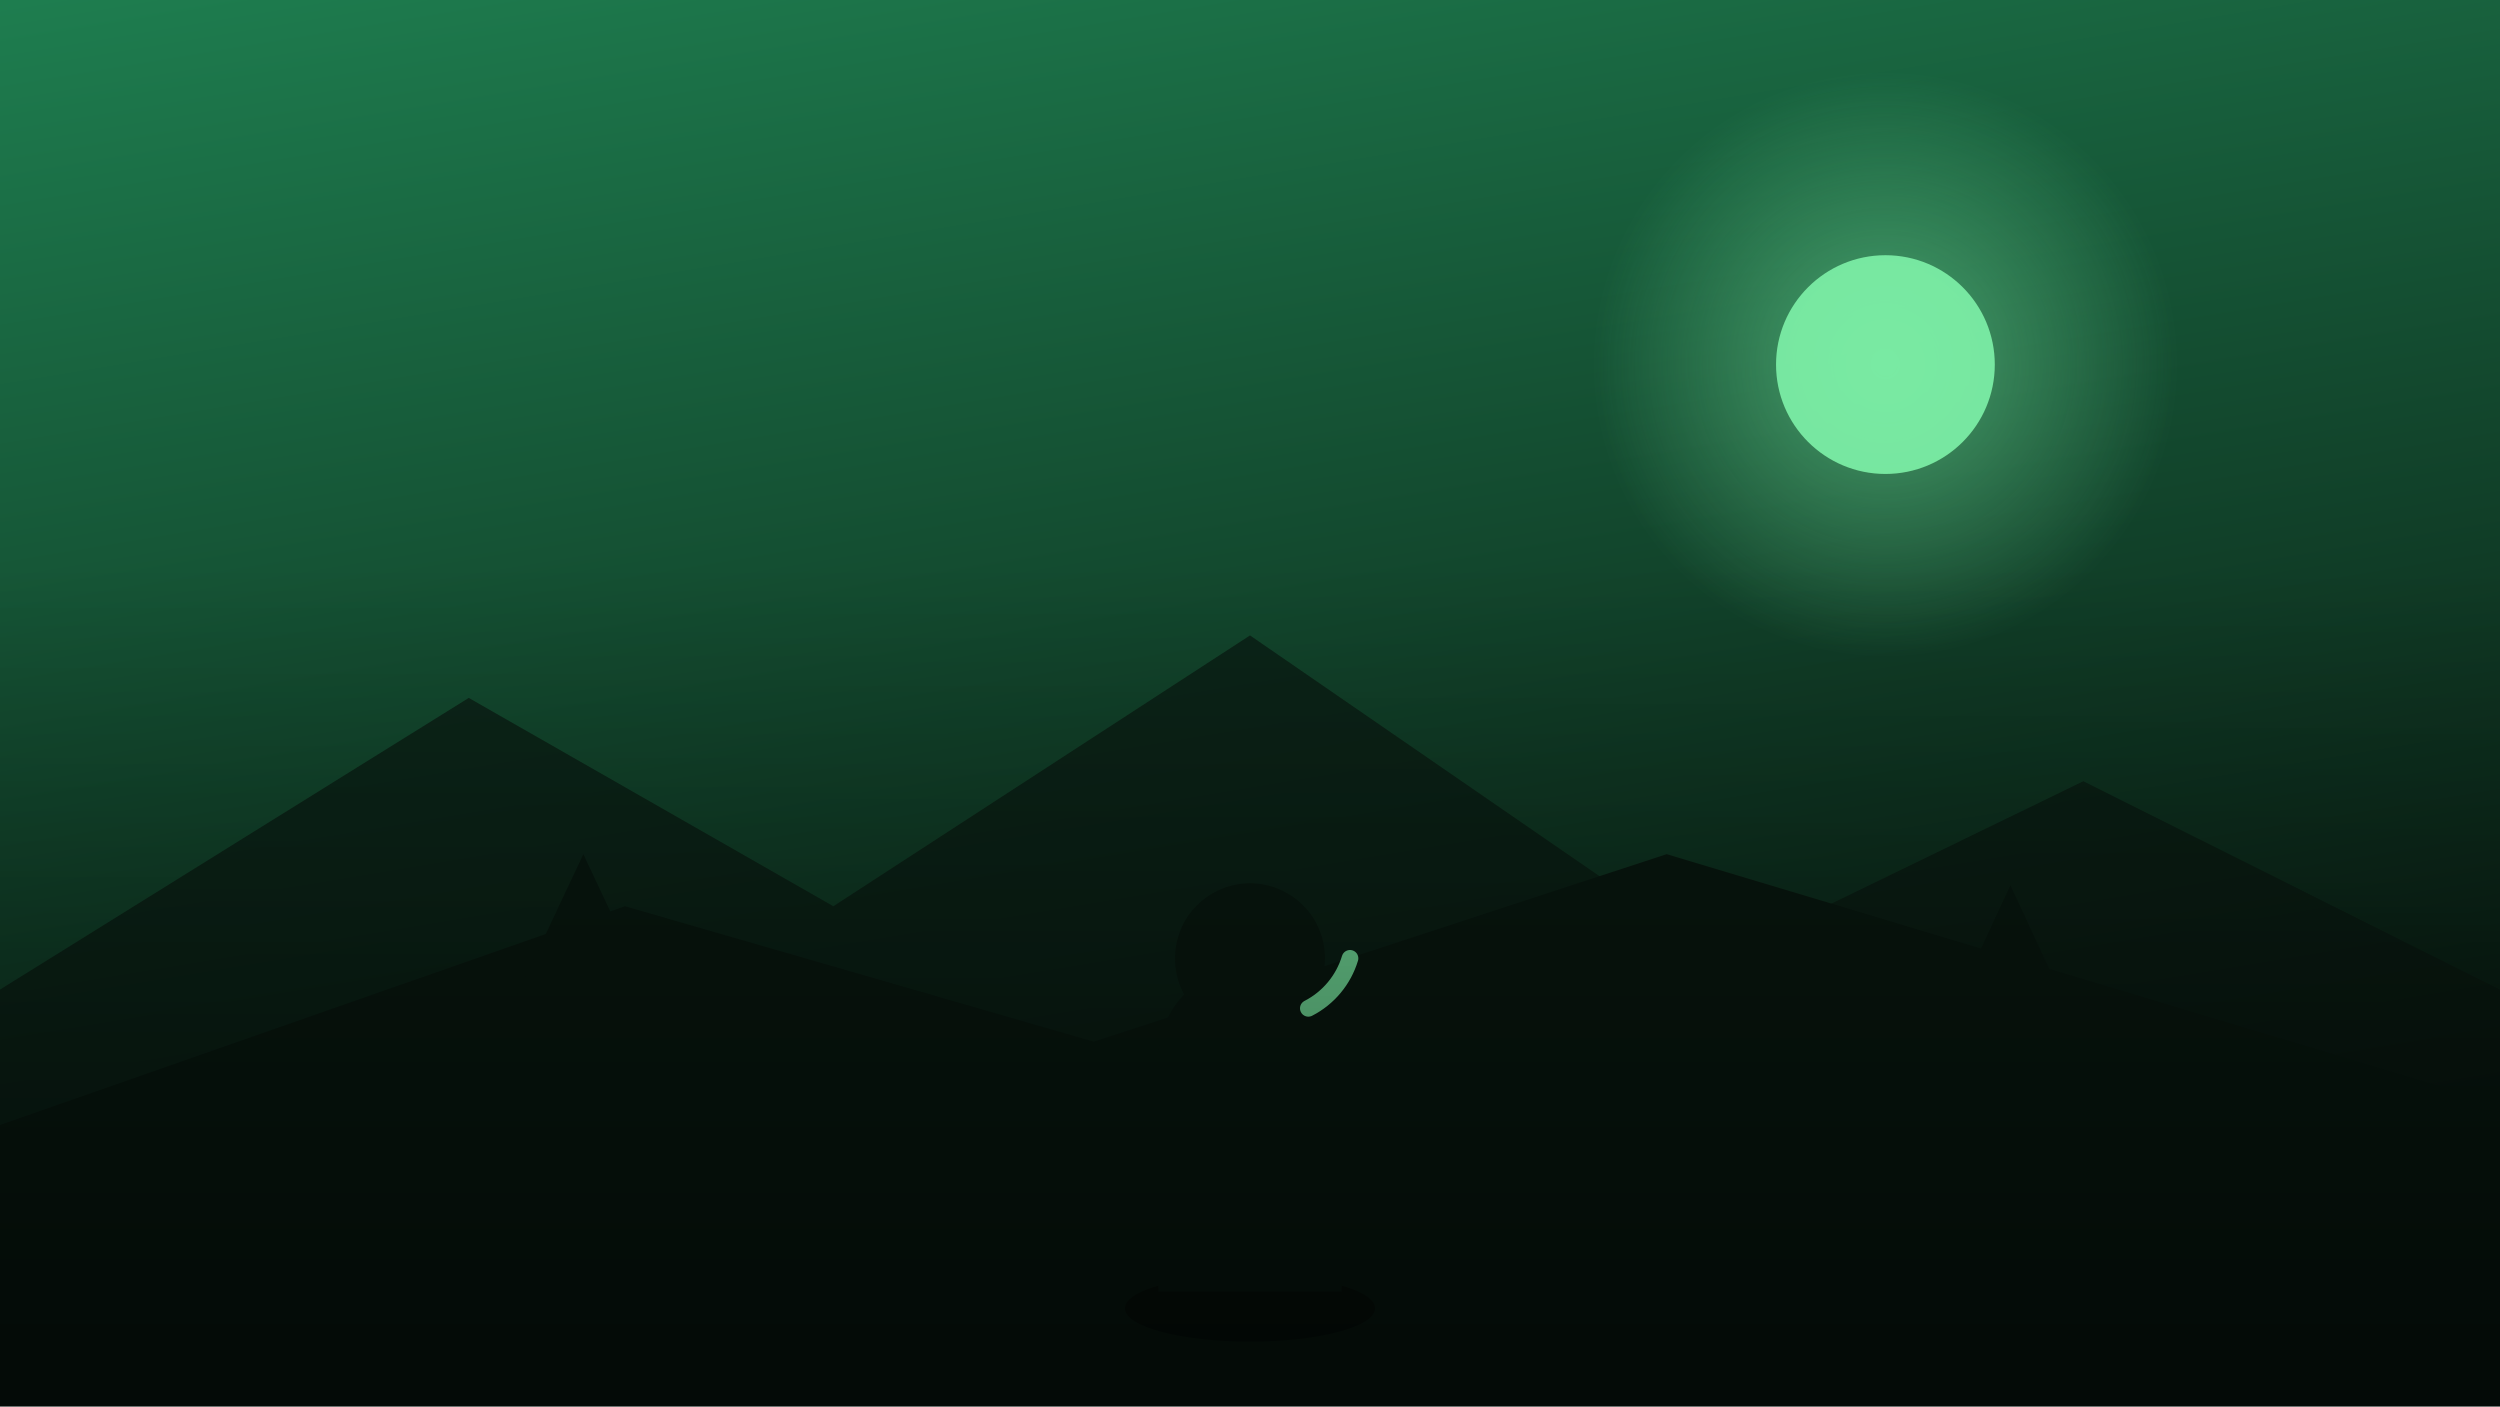
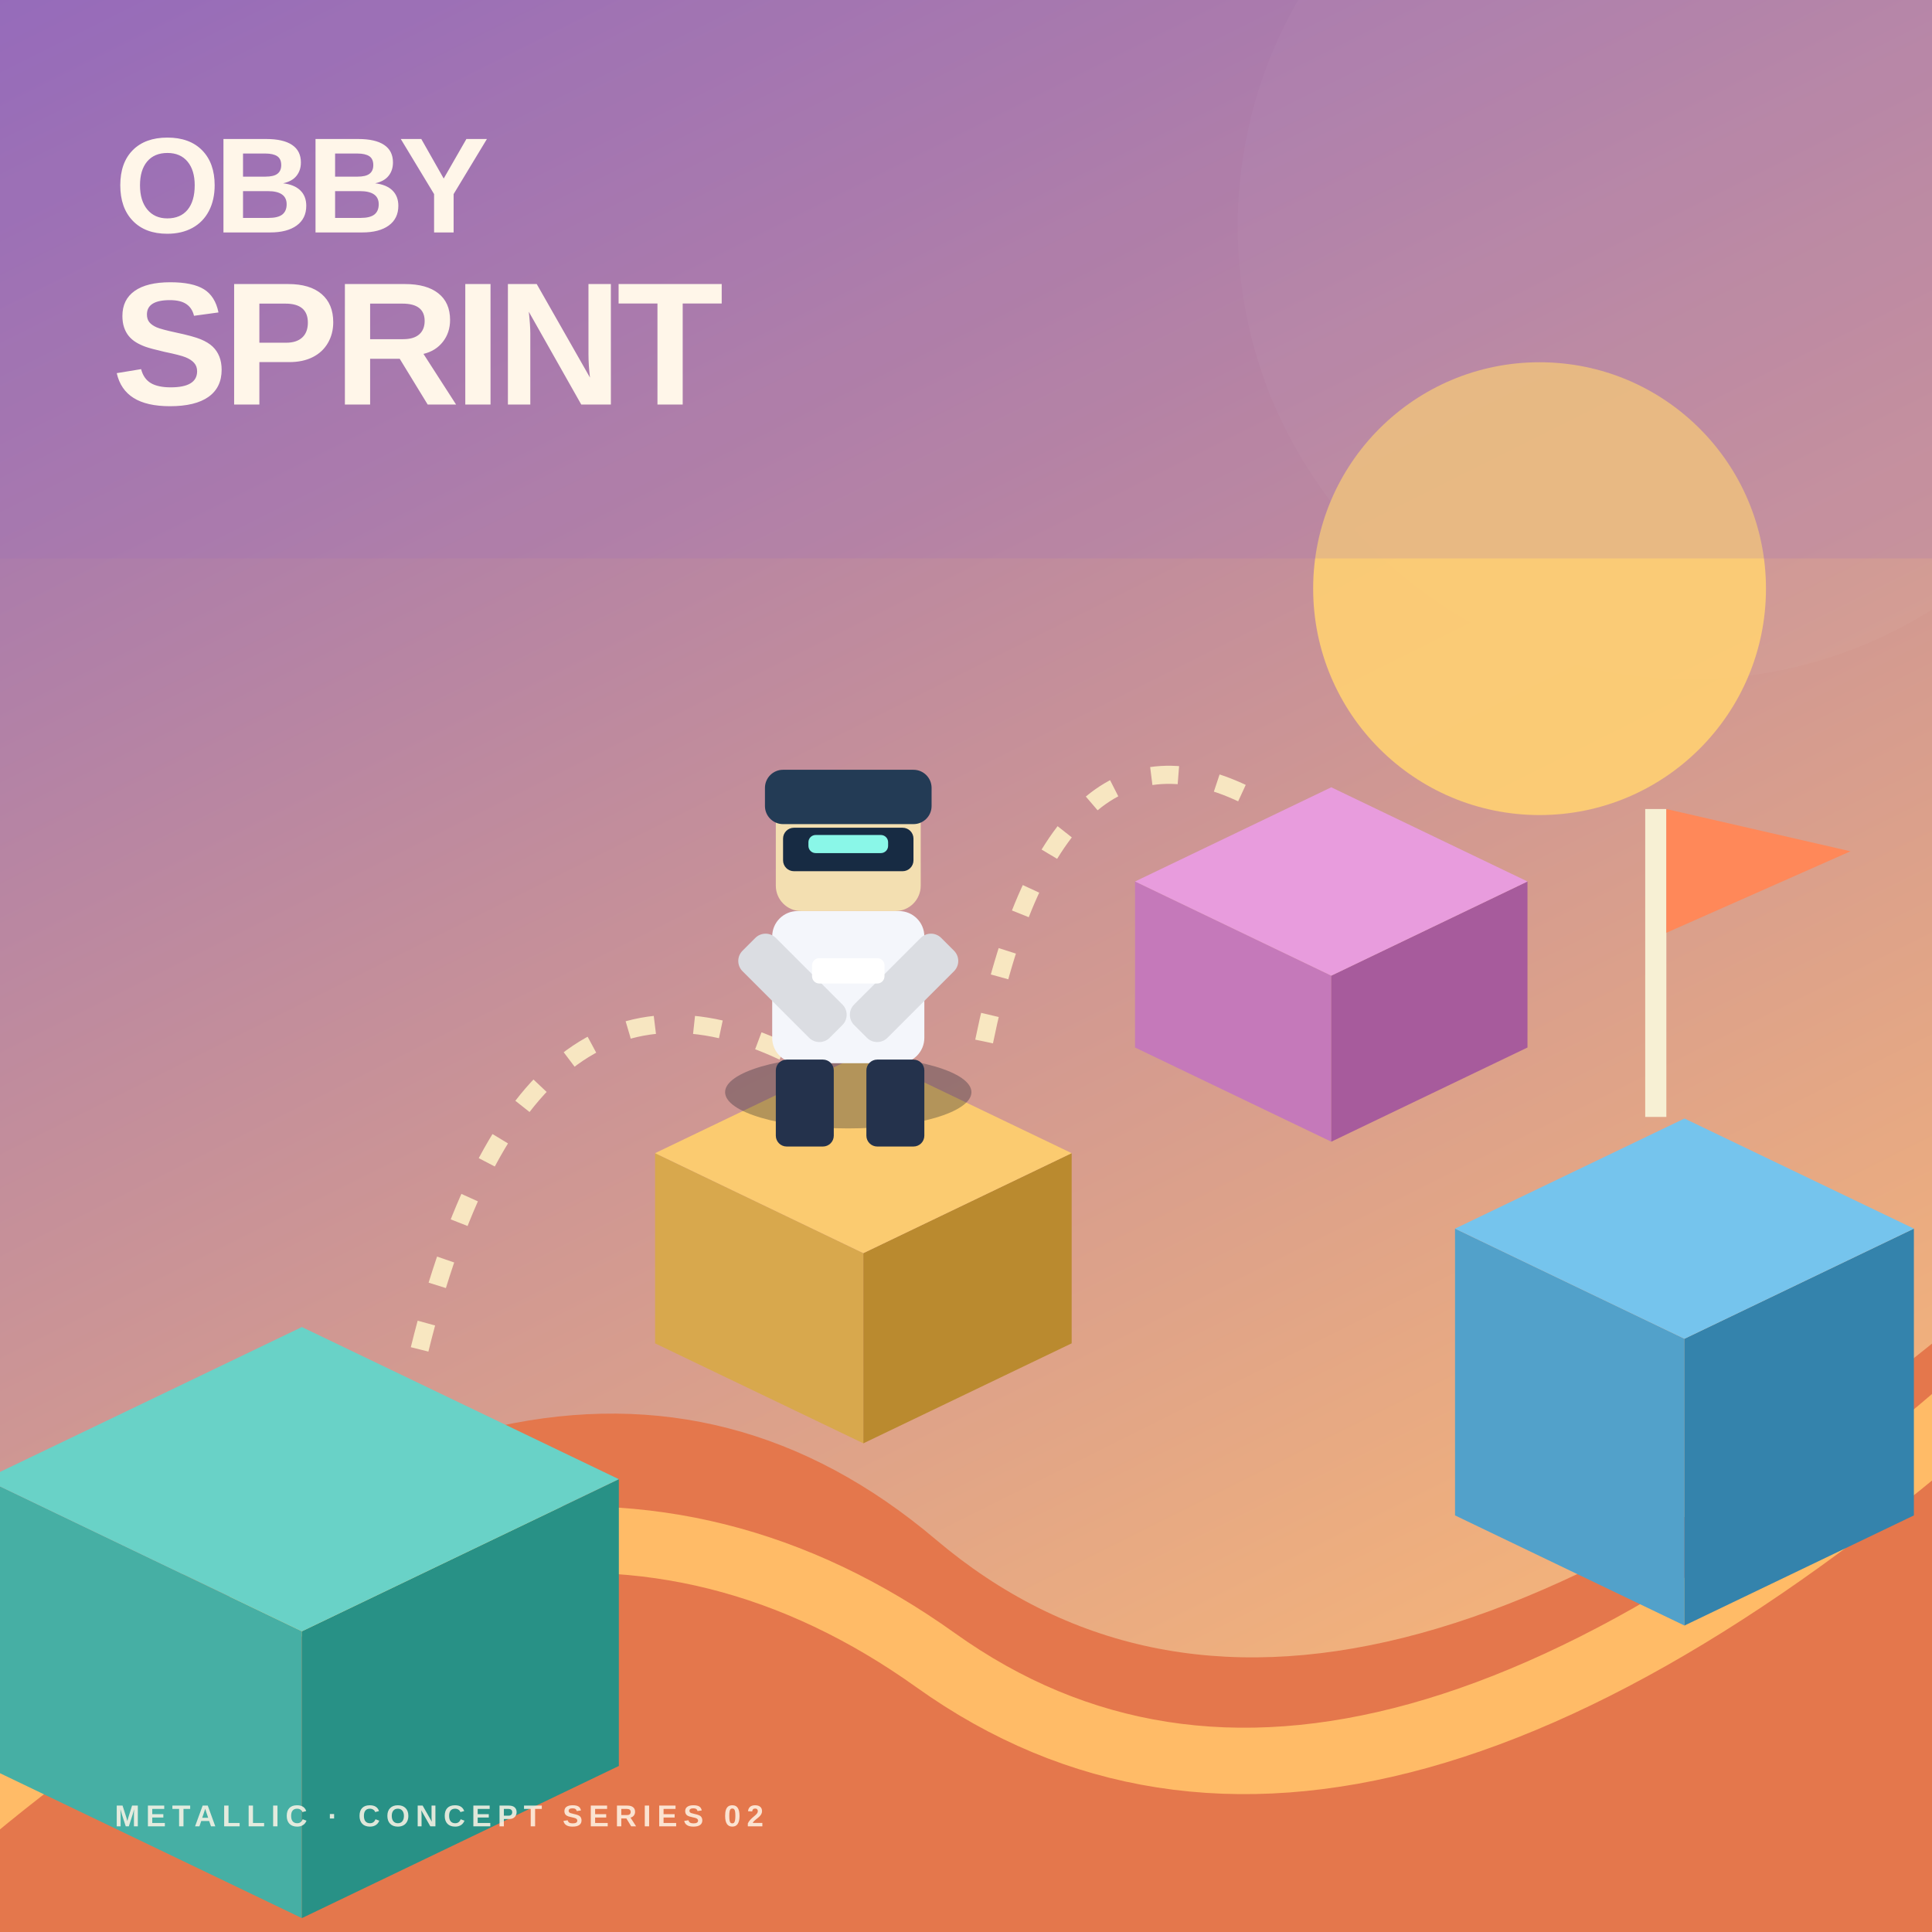
- <svg xmlns="http://www.w3.org/2000/svg" aria-hidden="true" class="poster-art" preserveAspectRatio="xMidYMid slice" viewBox="0 0 480 270">
+ <svg xmlns="http://www.w3.org/2000/svg" viewBox="0 0 640 640" width="640" height="640">
  <defs>
-     <linearGradient id="skp2__2_studio" x1="0" x2="0.3" y1="0" y2="1">
-       <stop offset="0" stop-color="#1e7d4f" />
-       <stop offset="1" stop-color="#08170f" />
+     <linearGradient id="sky" x2=".5" y2="1">
+       <stop stop-color="#956bba" />
+       <stop offset="1" stop-color="#f4b37a" />
    </linearGradient>
-     <radialGradient id="glp2__2_studio">
-       <stop offset="0" stop-color="#7ef2a8" stop-opacity="0.85" />
-       <stop offset="1" stop-color="#7ef2a8" stop-opacity="0" />
+     <radialGradient id="portal">
+       <stop stop-color="#ffd1fb" />
+       <stop offset=".5" stop-color="#b08cf7" />
+       <stop offset="1" stop-color="#6052b1" />
    </radialGradient>
-     <linearGradient id="vgp2__2_studio" x1="0" x2="0" y1="0" y2="1">
-       <stop offset="0.4" stop-color="#000" stop-opacity="0" />
-       <stop offset="1" stop-color="#000" stop-opacity="0.55" />
-     </linearGradient>
  </defs>
-   <rect fill="url(#skp2__2_studio)" height="270" width="480" />
-   <circle cx="362" cy="70" fill="url(#glp2__2_studio)" opacity="0.6" r="56" />
-   <circle cx="362" cy="70" fill="#7ef2a8" opacity="0.9" r="21" />
-   <path d="M0 190l90-56 70 40 80-52 90 62 70-34 80 40v80H0z" fill="#08170f" opacity="0.7" />
-   <path d="M0 216l120-42 90 26 110-36 160 48v58H0z" fill="#08170f" />
-   <g fill="#08170f">
-     <path d="M96 198l16-34 16 34z" />
-     <rect height="16" width="6" x="109" y="198" />
+   <rect width="640" height="640" fill="url(#sky)" />
+   <circle cx="560" cy="75" r="150" fill="#ffffff" opacity=".035" />
+   <circle cx="510" cy="195" r="75" fill="#ffd072" opacity=".9" />
+   <path d="M-10 580 Q180 400 310 510 T670 420 L640 640H0Z" fill="#e4774c" />
+   <path d="M-10 600 Q170 450 310 550 T670 450" fill="none" stroke="#ffbb67" stroke-width="22" />
+   <polygon points="-5,490 100,540.4 100,635.4 -5,585" fill="#46afa4" />
+   <polygon points="100,540.4 205,490 205,585 100,635.4" fill="#289186" />
+   <polygon points="100,439.6 205,490 100,540.4 -5,490" fill="#69d2c7" />
+   <polygon points="217,382 286,415.12 286,478.12 217,445" fill="#d8a84d" />
+   <polygon points="286,415.12 355,382 355,445 286,478.12" fill="#ba8a2f" />
+   <polygon points="286,348.88 355,382 286,415.12 217,382" fill="#fbcb70" />
+   <polygon points="376,292 441,323.2 441,378.2 376,347" fill="#c579ba" />
+   <polygon points="441,323.2 506,292 506,347 441,378.2" fill="#a75b9c" />
+   <polygon points="441,260.8 506,292 441,323.2 376,292" fill="#e89cdd" />
+   <polygon points="482,407 558,443.48 558,538.48 482,502" fill="#52a1ca" />
+   <polygon points="558,443.48 634,407 634,502 558,538.48" fill="#3483ac" />
+   <polygon points="558,370.52 634,407 558,443.48 482,407" fill="#75c4ed" />
+   <path d="M139 447 Q174 305 263 350 M326 345Q349 233 412 263" stroke="#fff4c9" stroke-width="6" stroke-dasharray="9 13" fill="none" opacity=".85" />
+   <g transform="translate(281 297) scale(1.2)">
+     <ellipse cx="0" cy="54" rx="34" ry="10" fill="#091324" opacity=".3" />
+     <rect x="-21" y="4" width="42" height="42" rx="7" fill="#f4f6fb" />
+     <rect x="-20" y="45" width="16" height="24" rx="3" fill="#24324c" />
+     <rect x="5" y="45" width="16" height="24" rx="3" fill="#24324c" />
+     <g transform="rotate(-45 -20 10)">
+       <rect x="-34" y="7" width="13" height="34" rx="4" fill="#dbdde2" />
+     </g>
+     <g transform="rotate(45 20 10)">
+       <rect x="21" y="7" width="13" height="34" rx="4" fill="#dbdde2" />
+     </g>
+     <rect x="-20" y="-31" width="40" height="35" rx="7" fill="#f3dfb1" />
+     <rect x="-23" y="-35" width="46" height="15" rx="5" fill="#233b55" />
+     <rect x="-18" y="-19" width="36" height="12" rx="3" fill="#172b43" />
+     <rect x="-11" y="-17" width="22" height="5" rx="2" fill="#8af7e8" />
+     <rect x="-10" y="17" width="20" height="7" rx="2" fill="#ffffff" />
  </g>
-   <g fill="#08170f">
-     <path d="M372 200l14-30 14 30z" />
-     <rect height="14" width="6" x="383" y="200" />
+   <rect x="545" y="268" width="7" height="102" rx="0" fill="#f7f0d4" />
+   <polygon points="552,268 613,282 552,309" fill="#ff8859" />
+   <rect width="640" height="185" fill="#956bba" opacity=".18" />
+   <g fill="#fff6e9" font-family="Segoe UI,Arial,sans-serif" font-weight="950" letter-spacing="-2">
+     <text x="38" y="77" font-size="45">OBBY</text>
+     <text x="37" y="134" font-size="58">SPRINT</text>
  </g>
-   <g transform="translate(240 176) scale(1.6)">
-     <ellipse cx="0" cy="47" fill="#000" opacity="0.35" rx="15" ry="4" />
-     <path d="M-11 45V17a11 11 0 0 1 22 0v28z" fill="#08170f" />
-     <circle cx="0" cy="5" fill="#08170f" r="9" />
-     <path d="M7 11a10 10 0 0 0 5-6" fill="none" opacity="0.85" stroke="#7ef2a8" stroke-linecap="round" stroke-width="2" />
+   <g font-family="Segoe UI,Arial,sans-serif" font-weight="700" letter-spacing="2" font-size="10" fill="#fff6e9" opacity=".85">
+     <text x="38" y="605">METALLIC · CONCEPT SERIES 02</text>
  </g>
-   <rect fill="url(#vgp2__2_studio)" height="270" width="480" />
</svg>
